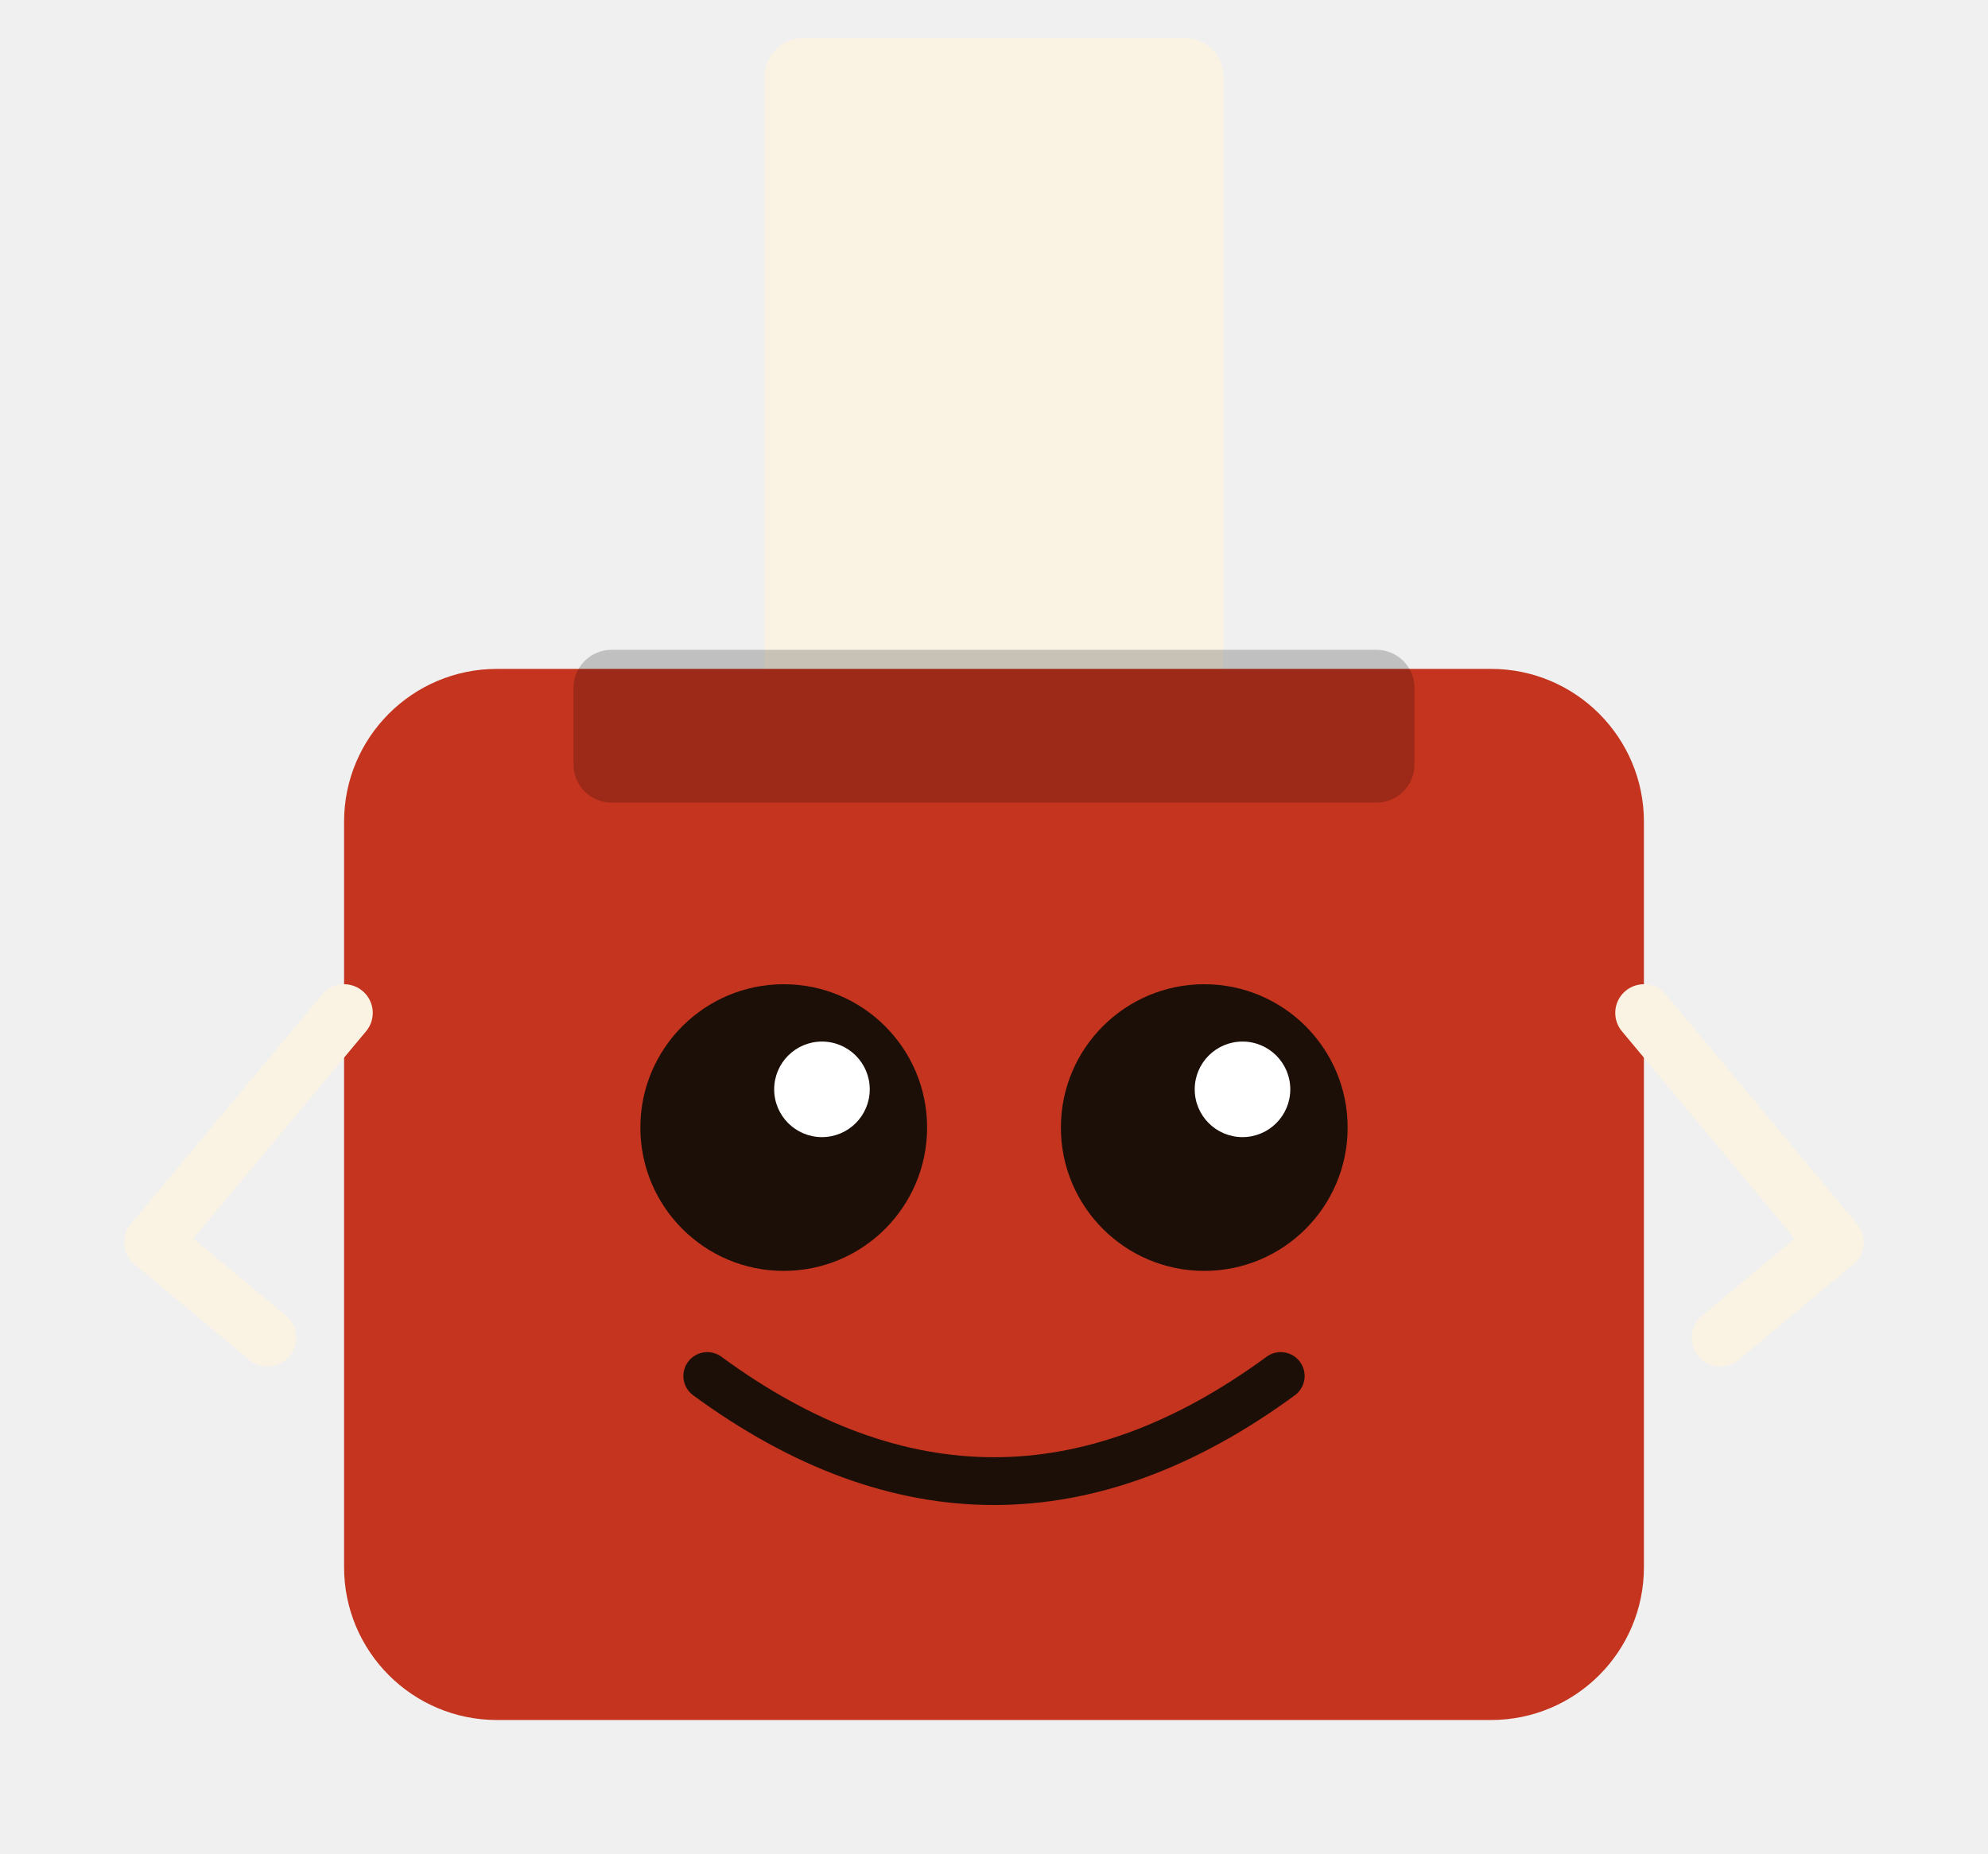
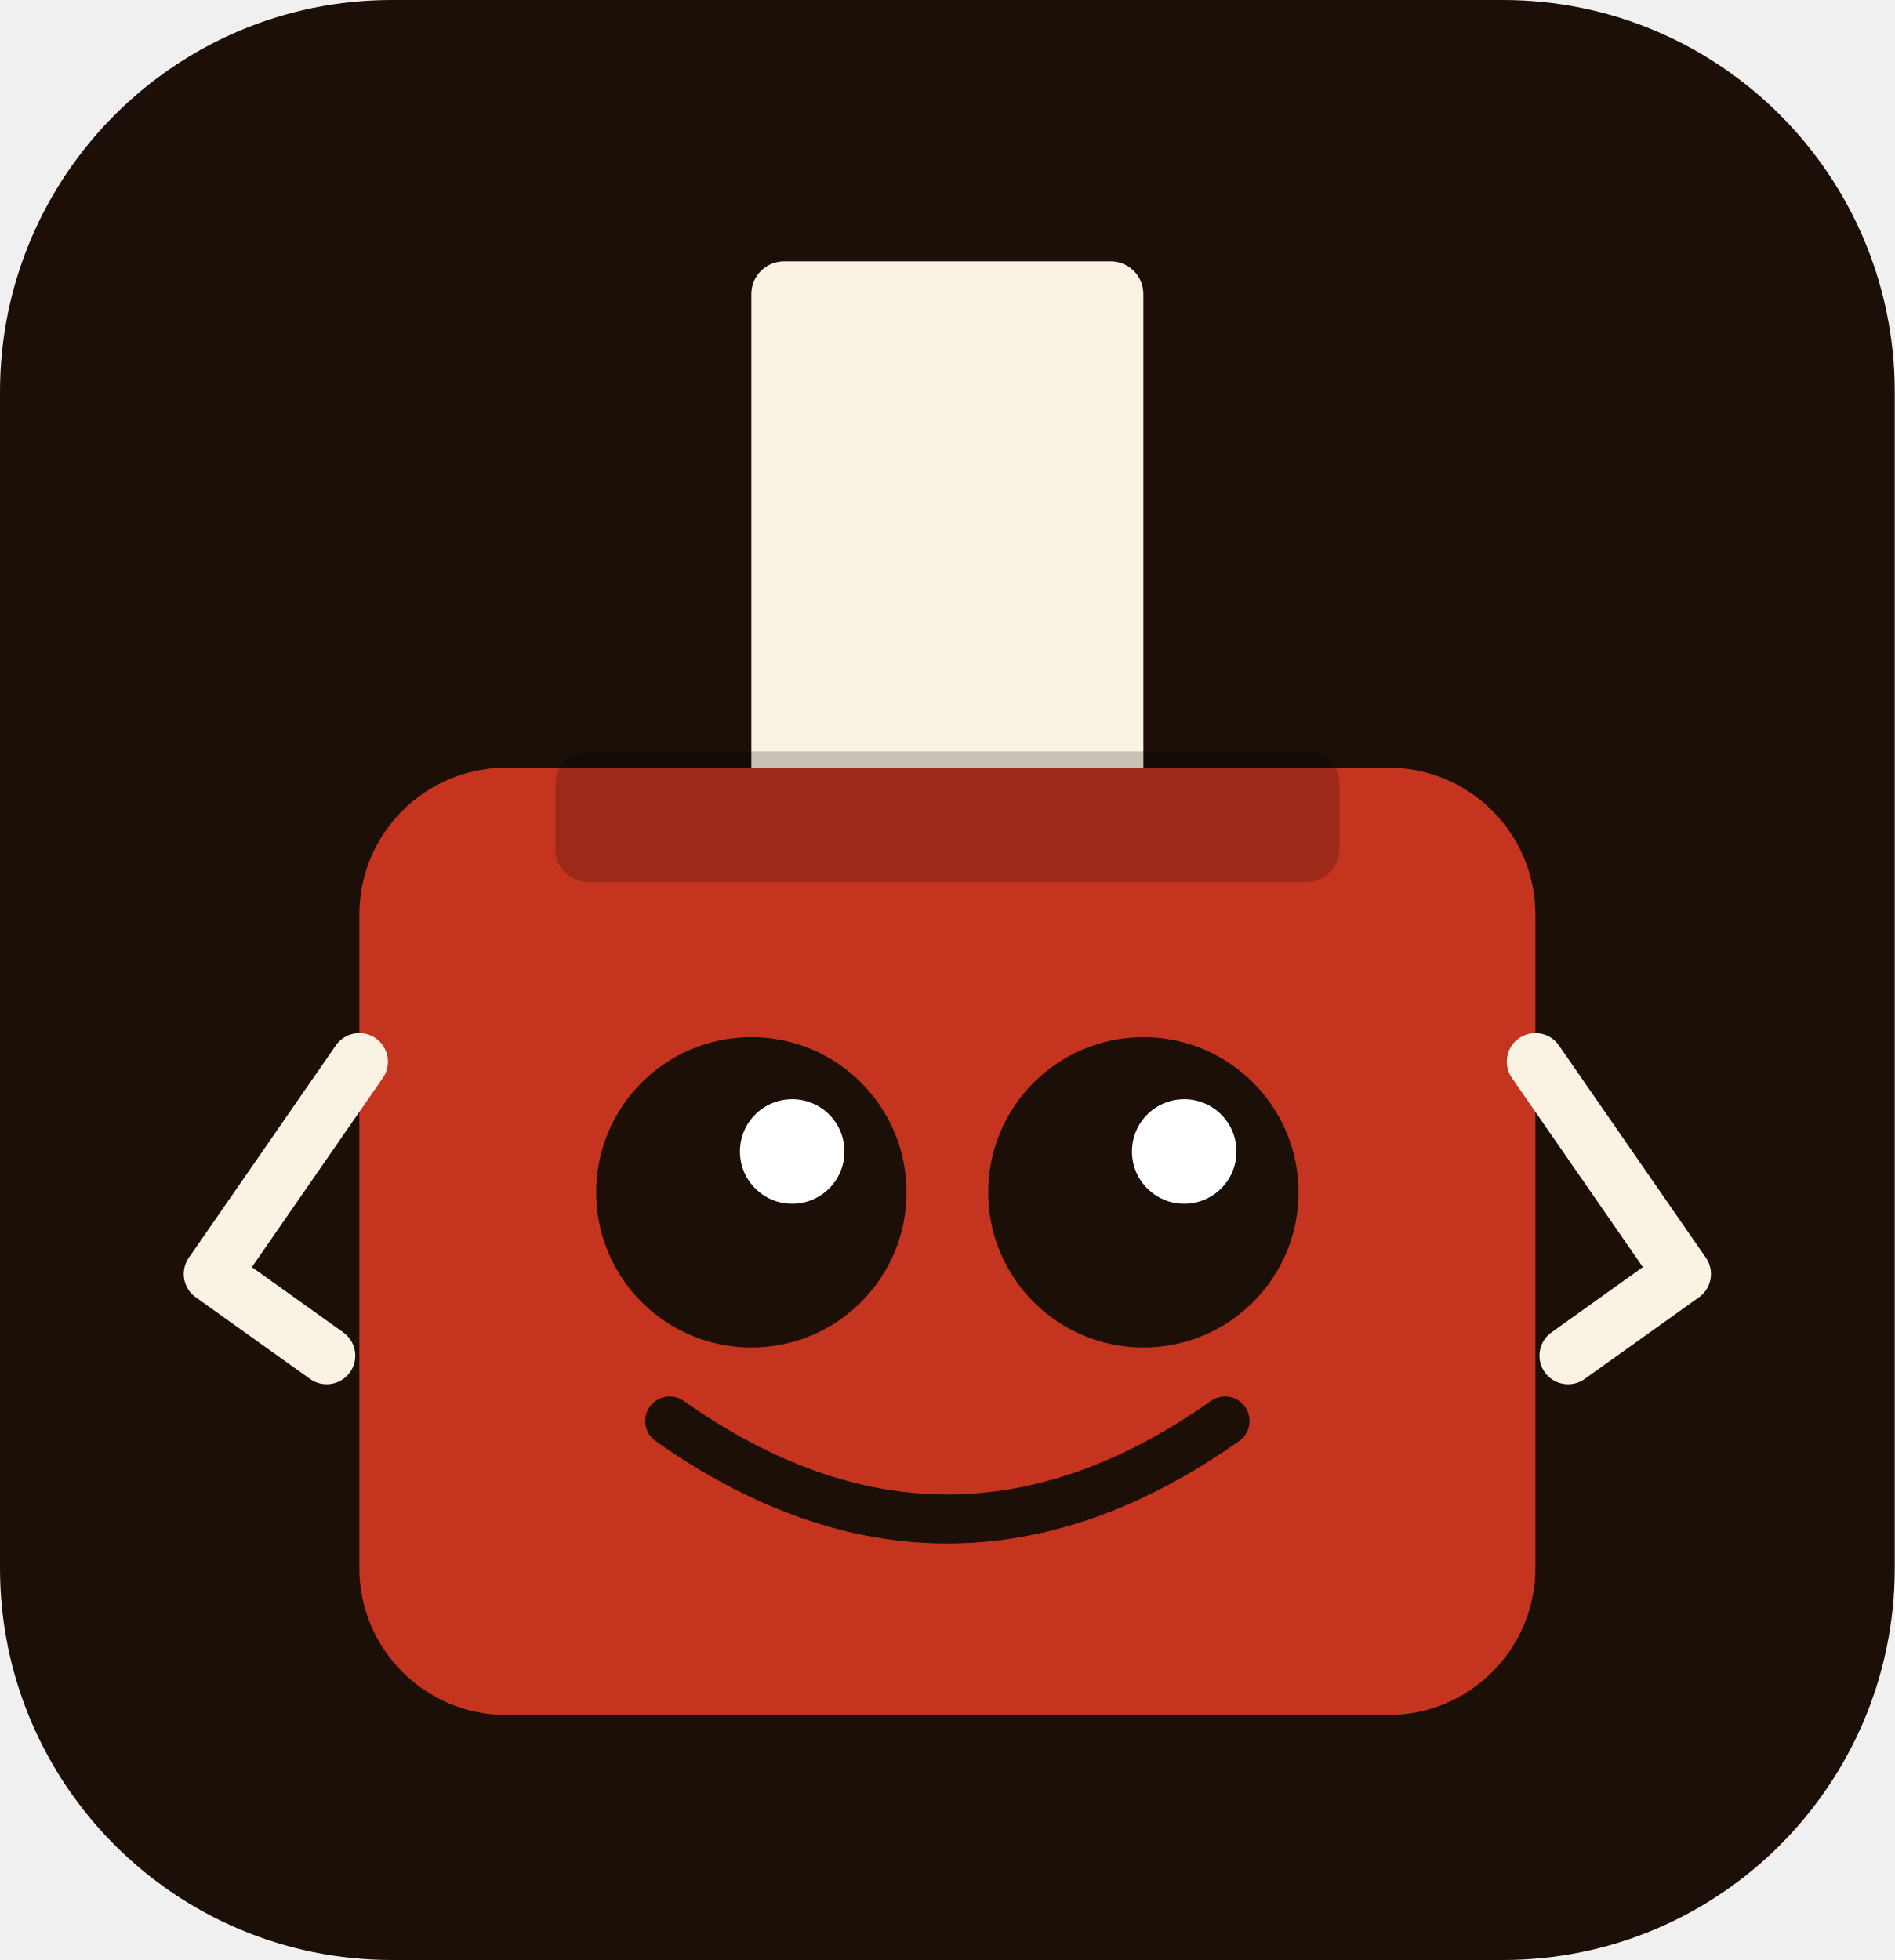
- <svg xmlns="http://www.w3.org/2000/svg" viewBox="-12 -2 104 97">
-   <rect x="28" y="0" width="24" height="42" rx="2" fill="#FAF3E3" />
-   <rect x="6" y="33" width="68" height="55" rx="8" fill="#C4341E" />
-   <rect x="18" y="32" width="44" height="8" rx="2" fill="#00000033" />
-   <circle cx="29" cy="57" r="7.5" fill="#1C0F08" />
-   <circle cx="51" cy="57" r="7.5" fill="#1C0F08" />
-   <circle cx="31" cy="55" r="2.5" fill="white" />
-   <circle cx="53" cy="55" r="2.5" fill="white" />
-   <path d="M25 70 Q40 81 55 70" stroke="#1C0F08" stroke-width="2.5" fill="none" stroke-linecap="round" />
-   <path d="M6 51 L-4 63 L2 68" stroke="#FAF3E3" stroke-width="3" fill="none" stroke-linecap="round" stroke-linejoin="round" />
-   <path d="M74 51 L84 63 L78 68" stroke="#FAF3E3" stroke-width="3" fill="none" stroke-linecap="round" stroke-linejoin="round" />
+ <svg xmlns="http://www.w3.org/2000/svg" viewBox="-18 -16 116 120">
+   <rect x="-18" y="-16" width="116" height="120" rx="24" fill="#1C0F08" />
+   <rect x="28" y="0" width="24" height="40" rx="2" fill="#FAF3E3" />
+   <rect x="4" y="31" width="72" height="58" rx="9" fill="#C4341E" />
+   <rect x="16" y="30" width="48" height="8" rx="2" fill="#00000033" />
+   <circle cx="28" cy="57" r="9.5" fill="#1C0F08" />
+   <circle cx="52" cy="57" r="9.5" fill="#1C0F08" />
+   <circle cx="30.5" cy="54.5" r="3.2" fill="white" />
+   <circle cx="54.5" cy="54.5" r="3.2" fill="white" />
+   <path d="M23 71 Q40 83 57 71" stroke="#1C0F08" stroke-width="3" fill="none" stroke-linecap="round" />
+   <path d="M4 49 L-5 62 L2 67" stroke="#FAF3E3" stroke-width="3.5" fill="none" stroke-linecap="round" stroke-linejoin="round" />
+   <path d="M76 49 L85 62 L78 67" stroke="#FAF3E3" stroke-width="3.5" fill="none" stroke-linecap="round" stroke-linejoin="round" />
</svg>
